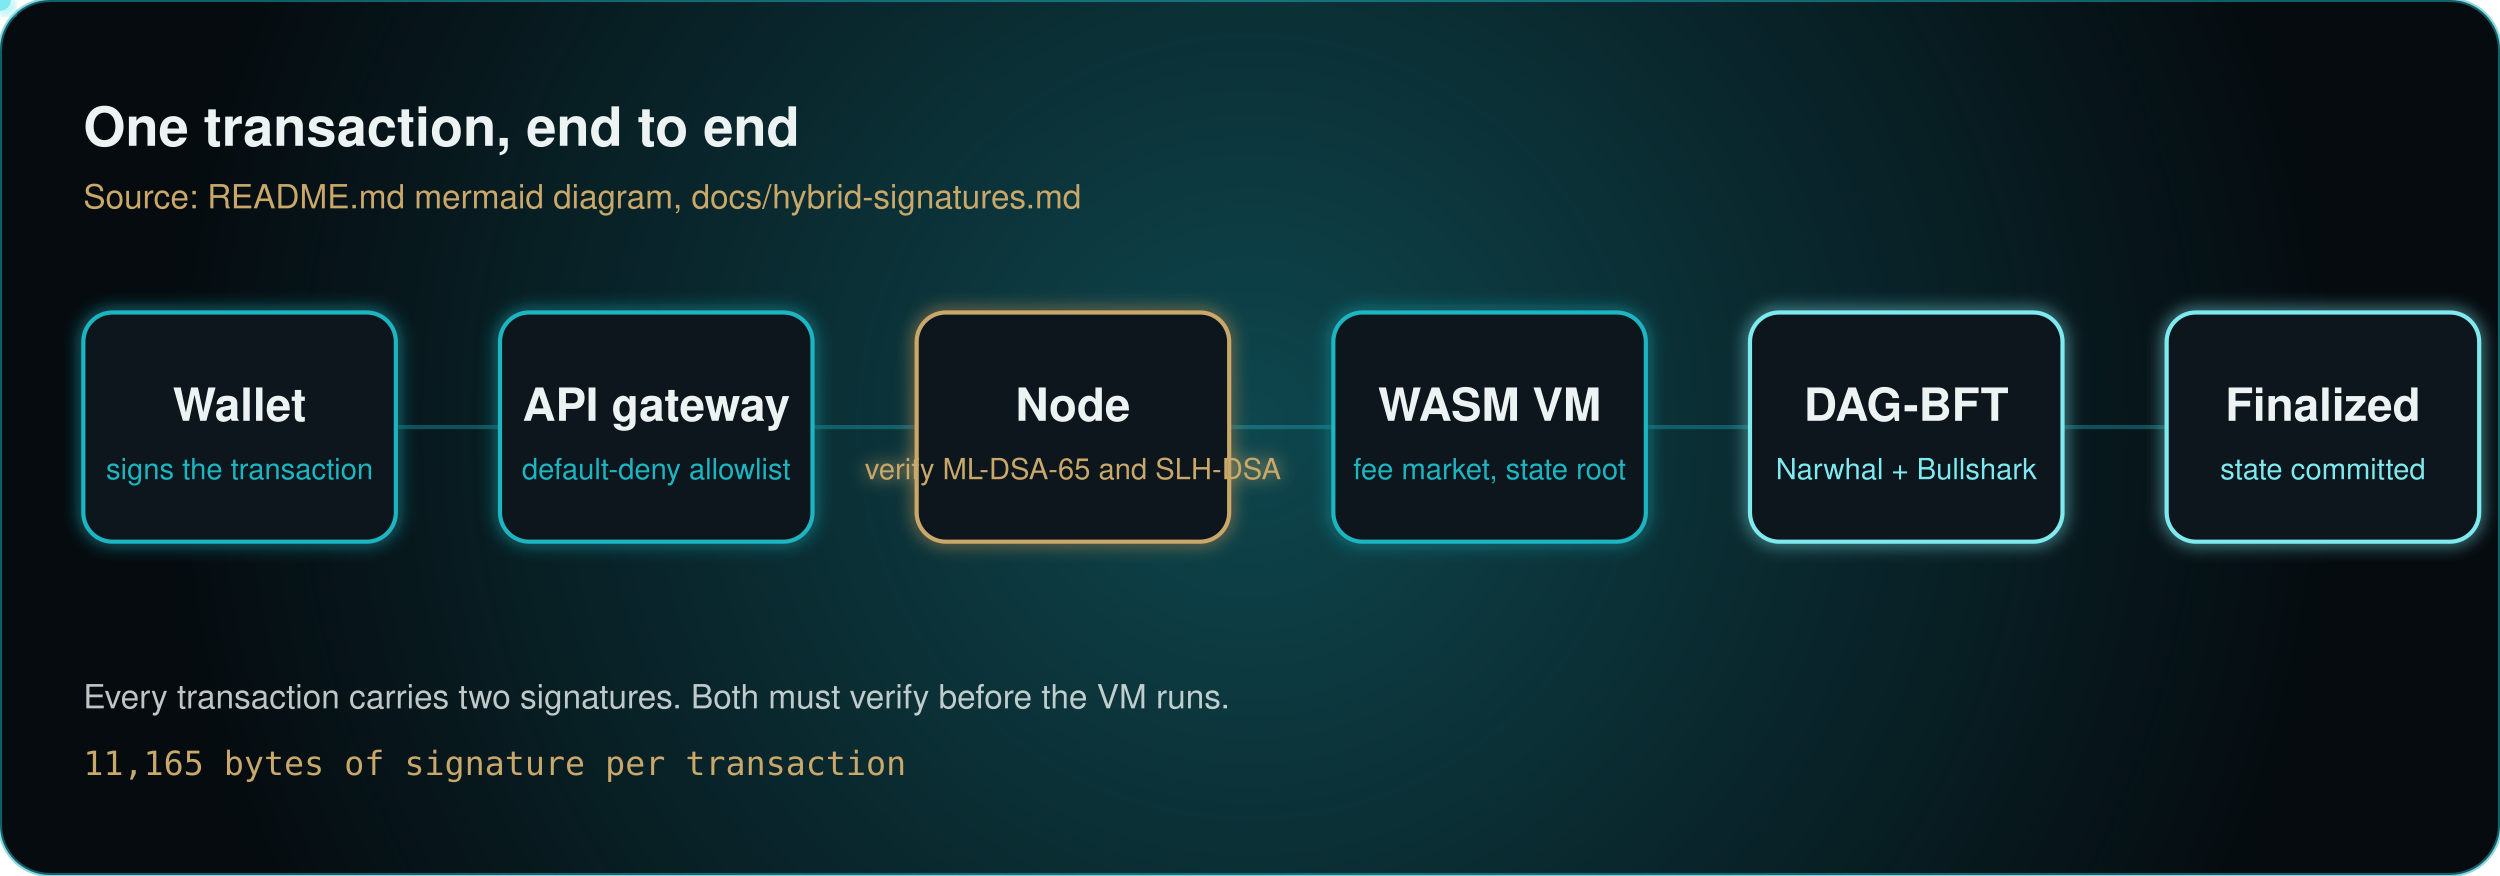
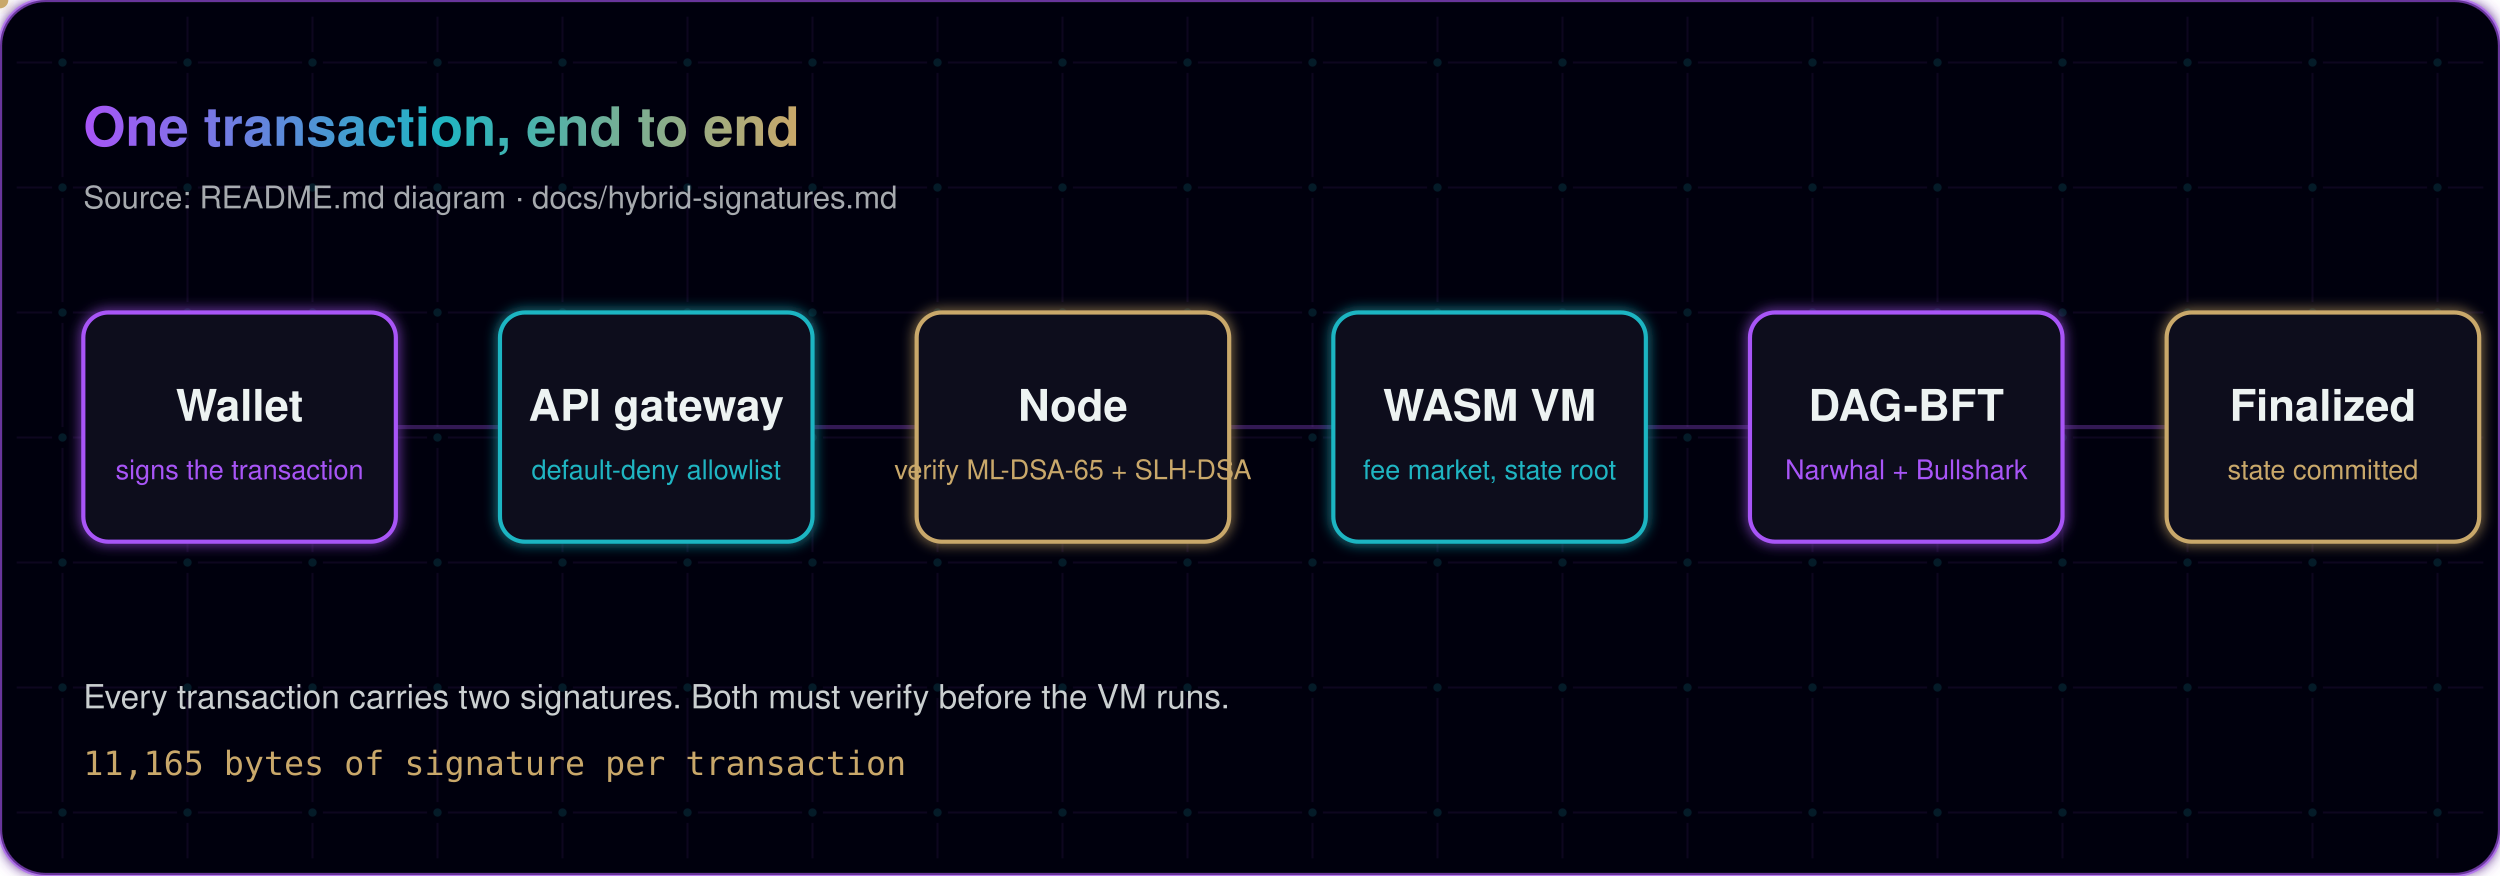
<svg xmlns="http://www.w3.org/2000/svg" viewBox="0 0 1200 420" width="1200" height="420" role="img" aria-labelledby="t d">
  <defs>
-     <filter id="glow" x="-30%" y="-30%" width="160%" height="160%">
-       <feGaussianBlur stdDeviation="4" result="b" />
+     <linearGradient id="aur" x1="0" y1="0" x2="1" y2="0">
+       <stop offset="0" stop-color="#a855f7" />
+       <stop offset=".5" stop-color="#1fb5c2" />
+       <stop offset="1" stop-color="#c9a86a" />
+     </linearGradient>
+     <filter id="neon" x="-30%" y="-30%" width="160%" height="160%">
+       <feGaussianBlur stdDeviation="3" result="b" />
      <feMerge>
        <feMergeNode in="b" />
        <feMergeNode in="SourceGraphic" />
      </feMerge>
    </filter>
-     <radialGradient id="halo" cx=".5" cy=".5" r=".5">
-       <stop offset="0" stop-color="#1fb5c2" stop-opacity=".35" />
-       <stop offset="1" stop-color="#1fb5c2" stop-opacity="0" />
-     </radialGradient>
+     <pattern id="circ" width="60" height="60" patternUnits="userSpaceOnUse">
+       <path d="M0 30H25M35 30H60M30 0V25M30 35V60" stroke="#a855f7" stroke-opacity=".08" fill="none" />
+       <circle cx="30" cy="30" r="2" fill="#1fb5c2" fill-opacity=".15" />
+     </pattern>
  </defs>
-   <rect width="1200" height="420" rx="24" fill="#050b0f" stroke="#1fb5c2" stroke-opacity=".5" stroke-width="2" />
-   <circle cx="600" cy="205" r="520" fill="url(#halo)">
-     <animate attributeName="opacity" values=".5;1;.5" dur="5s" repeatCount="indefinite" />
+   <rect width="1200" height="420" rx="22" fill="#060611" stroke="#a855f7" stroke-opacity=".6" stroke-width="2" filter="url(#neon)" />
+   <rect x="8" y="8" width="1184" height="404" rx="18" fill="url(#circ)" />
+   <text x="40" y="70" font-size="26" font-weight="800" fill="url(#aur)" font-family="Segoe UI, Helvetica, Arial, sans-serif">One transaction, end to end</text>
+   <text x="40" y="100" font-size="15" fill="#edf3f2" fill-opacity=".7" font-family="Segoe UI, Helvetica, Arial, sans-serif">Source: README.md diagram · docs/hybrid-signatures.md</text>
+   <path d="M190 205.0 H240 M390 205.0 H440 M590 205.0 H640 M790 205.0 H840 M990 205.0 H1040 " fill="none" stroke="#a855f7" stroke-opacity=".3" stroke-width="2" />
+   <path d="M190 205.0 H240 M390 205.0 H440 M590 205.0 H640 M790 205.0 H840 M990 205.0 H1040 " fill="none" stroke="url(#aur)" stroke-width="3" stroke-linecap="round" stroke-dasharray="90 1200" filter="url(#neon)">
+     <animate attributeName="stroke-dashoffset" from="1290" to="0" dur="5s" begin="0s" repeatCount="indefinite" />
+   </path>
+   <rect x="40" y="150" width="150" height="110" rx="12" fill="#0b0b1d" stroke="#a855f7" stroke-width="2" filter="url(#neon)" />
+   <text x="115.0" y="202" text-anchor="middle" font-size="21" font-weight="700" fill="#edf3f2" font-family="Segoe UI, Helvetica, Arial, sans-serif">Wallet</text>
+   <text x="115.0" y="230" text-anchor="middle" font-size="13" fill="#a855f7" font-family="Segoe UI, Helvetica, Arial, sans-serif">signs the transaction</text>
+   <rect x="240" y="150" width="150" height="110" rx="12" fill="#0b0b1d" stroke="#1fb5c2" stroke-width="2" filter="url(#neon)" />
+   <text x="315.0" y="202" text-anchor="middle" font-size="21" font-weight="700" fill="#edf3f2" font-family="Segoe UI, Helvetica, Arial, sans-serif">API gateway</text>
+   <text x="315.0" y="230" text-anchor="middle" font-size="13" fill="#1fb5c2" font-family="Segoe UI, Helvetica, Arial, sans-serif">default-deny allowlist</text>
+   <rect x="440" y="150" width="150" height="110" rx="12" fill="#0b0b1d" stroke="#c9a86a" stroke-width="2" filter="url(#neon)" />
+   <text x="515.0" y="202" text-anchor="middle" font-size="21" font-weight="700" fill="#edf3f2" font-family="Segoe UI, Helvetica, Arial, sans-serif">Node</text>
+   <text x="515.0" y="230" text-anchor="middle" font-size="13" fill="#c9a86a" font-family="Segoe UI, Helvetica, Arial, sans-serif">verify ML-DSA-65 + SLH-DSA</text>
+   <rect x="640" y="150" width="150" height="110" rx="12" fill="#0b0b1d" stroke="#1fb5c2" stroke-width="2" filter="url(#neon)" />
+   <text x="715.0" y="202" text-anchor="middle" font-size="21" font-weight="700" fill="#edf3f2" font-family="Segoe UI, Helvetica, Arial, sans-serif">WASM VM</text>
+   <text x="715.0" y="230" text-anchor="middle" font-size="13" fill="#1fb5c2" font-family="Segoe UI, Helvetica, Arial, sans-serif">fee market, state root</text>
+   <rect x="840" y="150" width="150" height="110" rx="12" fill="#0b0b1d" stroke="#a855f7" stroke-width="2" filter="url(#neon)" />
+   <text x="915.0" y="202" text-anchor="middle" font-size="21" font-weight="700" fill="#edf3f2" font-family="Segoe UI, Helvetica, Arial, sans-serif">DAG-BFT</text>
+   <text x="915.0" y="230" text-anchor="middle" font-size="13" fill="#a855f7" font-family="Segoe UI, Helvetica, Arial, sans-serif">Narwhal + Bullshark</text>
+   <rect x="1040" y="150" width="150" height="110" rx="12" fill="#0b0b1d" stroke="#c9a86a" stroke-width="2" filter="url(#neon)" />
+   <text x="1115.0" y="202" text-anchor="middle" font-size="21" font-weight="700" fill="#edf3f2" font-family="Segoe UI, Helvetica, Arial, sans-serif">Finalized</text>
+   <text x="1115.0" y="230" text-anchor="middle" font-size="13" fill="#c9a86a" font-family="Segoe UI, Helvetica, Arial, sans-serif">state committed</text>
+   <circle r="4" fill="#edf3f2" filter="url(#neon)">
+     <animateMotion dur="5s" begin="0s" repeatCount="indefinite" path="M40 205.0 H1090" />
  </circle>
-   <text x="40" y="70" font-size="26" font-weight="700" fill="#edf3f2" font-family="Segoe UI, Helvetica, Arial, sans-serif">One transaction, end to end</text>
-   <text x="40" y="100" font-size="16" fill="#c9a86a" font-family="Segoe UI, Helvetica, Arial, sans-serif">Source: README.md mermaid diagram, docs/hybrid-signatures.md</text>
-   <path d="M190 205.0 H240" stroke="#1fb5c2" stroke-width="2" opacity=".35" fill="none" />
-   <path d="M390 205.0 H440" stroke="#1fb5c2" stroke-width="2" opacity=".35" fill="none" />
-   <path d="M590 205.0 H640" stroke="#1fb5c2" stroke-width="2" opacity=".35" fill="none" />
-   <path d="M790 205.0 H840" stroke="#1fb5c2" stroke-width="2" opacity=".35" fill="none" />
-   <path d="M990 205.0 H1040" stroke="#1fb5c2" stroke-width="2" opacity=".35" fill="none" />
-   <g filter="url(#glow)">
-     <rect x="40" y="150" width="150" height="110" rx="14" fill="#0a161b" stroke="#1fb5c2" stroke-width="2" />
-     <text x="115.0" y="202" text-anchor="middle" font-size="22" font-weight="700" fill="#edf3f2" font-family="Segoe UI, Helvetica, Arial, sans-serif">Wallet</text>
-     <text x="115.0" y="230" text-anchor="middle" font-size="14" fill="#1fb5c2" font-family="Segoe UI, Helvetica, Arial, sans-serif">signs the transaction</text>
-   </g>
-   <g filter="url(#glow)">
-     <rect x="240" y="150" width="150" height="110" rx="14" fill="#0a161b" stroke="#1fb5c2" stroke-width="2" />
-     <text x="315.0" y="202" text-anchor="middle" font-size="22" font-weight="700" fill="#edf3f2" font-family="Segoe UI, Helvetica, Arial, sans-serif">API gateway</text>
-     <text x="315.0" y="230" text-anchor="middle" font-size="14" fill="#1fb5c2" font-family="Segoe UI, Helvetica, Arial, sans-serif">default-deny allowlist</text>
-   </g>
-   <g filter="url(#glow)">
-     <rect x="440" y="150" width="150" height="110" rx="14" fill="#0a161b" stroke="#c9a86a" stroke-width="2" />
-     <text x="515.0" y="202" text-anchor="middle" font-size="22" font-weight="700" fill="#edf3f2" font-family="Segoe UI, Helvetica, Arial, sans-serif">Node</text>
-     <text x="515.0" y="230" text-anchor="middle" font-size="14" fill="#c9a86a" font-family="Segoe UI, Helvetica, Arial, sans-serif">verify ML-DSA-65 and SLH-DSA</text>
-   </g>
-   <g filter="url(#glow)">
-     <rect x="640" y="150" width="150" height="110" rx="14" fill="#0a161b" stroke="#1fb5c2" stroke-width="2" />
-     <text x="715.0" y="202" text-anchor="middle" font-size="22" font-weight="700" fill="#edf3f2" font-family="Segoe UI, Helvetica, Arial, sans-serif">WASM VM</text>
-     <text x="715.0" y="230" text-anchor="middle" font-size="14" fill="#1fb5c2" font-family="Segoe UI, Helvetica, Arial, sans-serif">fee market, state root</text>
-   </g>
-   <g filter="url(#glow)">
-     <rect x="840" y="150" width="150" height="110" rx="14" fill="#0a161b" stroke="#7eeaf0" stroke-width="2" />
-     <text x="915.0" y="202" text-anchor="middle" font-size="22" font-weight="700" fill="#edf3f2" font-family="Segoe UI, Helvetica, Arial, sans-serif">DAG-BFT</text>
-     <text x="915.0" y="230" text-anchor="middle" font-size="14" fill="#7eeaf0" font-family="Segoe UI, Helvetica, Arial, sans-serif">Narwhal + Bullshark</text>
-   </g>
-   <g filter="url(#glow)">
-     <rect x="1040" y="150" width="150" height="110" rx="14" fill="#0a161b" stroke="#7eeaf0" stroke-width="2" />
-     <text x="1115.0" y="202" text-anchor="middle" font-size="22" font-weight="700" fill="#edf3f2" font-family="Segoe UI, Helvetica, Arial, sans-serif">Finalized</text>
-     <text x="1115.0" y="230" text-anchor="middle" font-size="14" fill="#7eeaf0" font-family="Segoe UI, Helvetica, Arial, sans-serif">state committed</text>
-   </g>
-   <circle r="5" fill="#7eeaf0" filter="url(#glow)">
-     <animateMotion dur="5s" begin="0.00s" repeatCount="indefinite" path="M40 205 H1090" />
+   <circle r="4" fill="#c9a86a" filter="url(#neon)">
+     <animateMotion dur="5s" begin="-2.5s" repeatCount="indefinite" path="M40 205.0 H1090" />
  </circle>
-   <circle r="5" fill="#7eeaf0" filter="url(#glow)">
-     <animateMotion dur="5s" begin="-0.80s" repeatCount="indefinite" path="M40 205 H1090" />
-   </circle>
-   <circle r="5" fill="#7eeaf0" filter="url(#glow)">
-     <animateMotion dur="5s" begin="-1.60s" repeatCount="indefinite" path="M40 205 H1090" />
-   </circle>
-   <circle r="5" fill="#7eeaf0" filter="url(#glow)">
-     <animateMotion dur="5s" begin="-2.40s" repeatCount="indefinite" path="M40 205 H1090" />
-   </circle>
-   <circle r="5" fill="#7eeaf0" filter="url(#glow)">
-     <animateMotion dur="5s" begin="-3.20s" repeatCount="indefinite" path="M40 205 H1090" />
-   </circle>
-   <circle r="5" fill="#7eeaf0" filter="url(#glow)">
-     <animateMotion dur="5s" begin="-4.00s" repeatCount="indefinite" path="M40 205 H1090" />
-   </circle>
-   <text x="40" y="340" font-size="16" fill="#edf3f2" fill-opacity=".8" font-family="Segoe UI, Helvetica, Arial, sans-serif">Every transaction carries two signatures. Both must verify before the VM runs.</text>
+   <text x="40" y="340" font-size="16" fill="#edf3f2" fill-opacity=".85" font-family="Segoe UI, Helvetica, Arial, sans-serif">Every transaction carries two signatures. Both must verify before the VM runs.</text>
  <text x="40" y="372" font-size="16" fill="#c9a86a" font-family="Consolas, Menlo, monospace">11,165 bytes of signature per transaction</text>
</svg>
